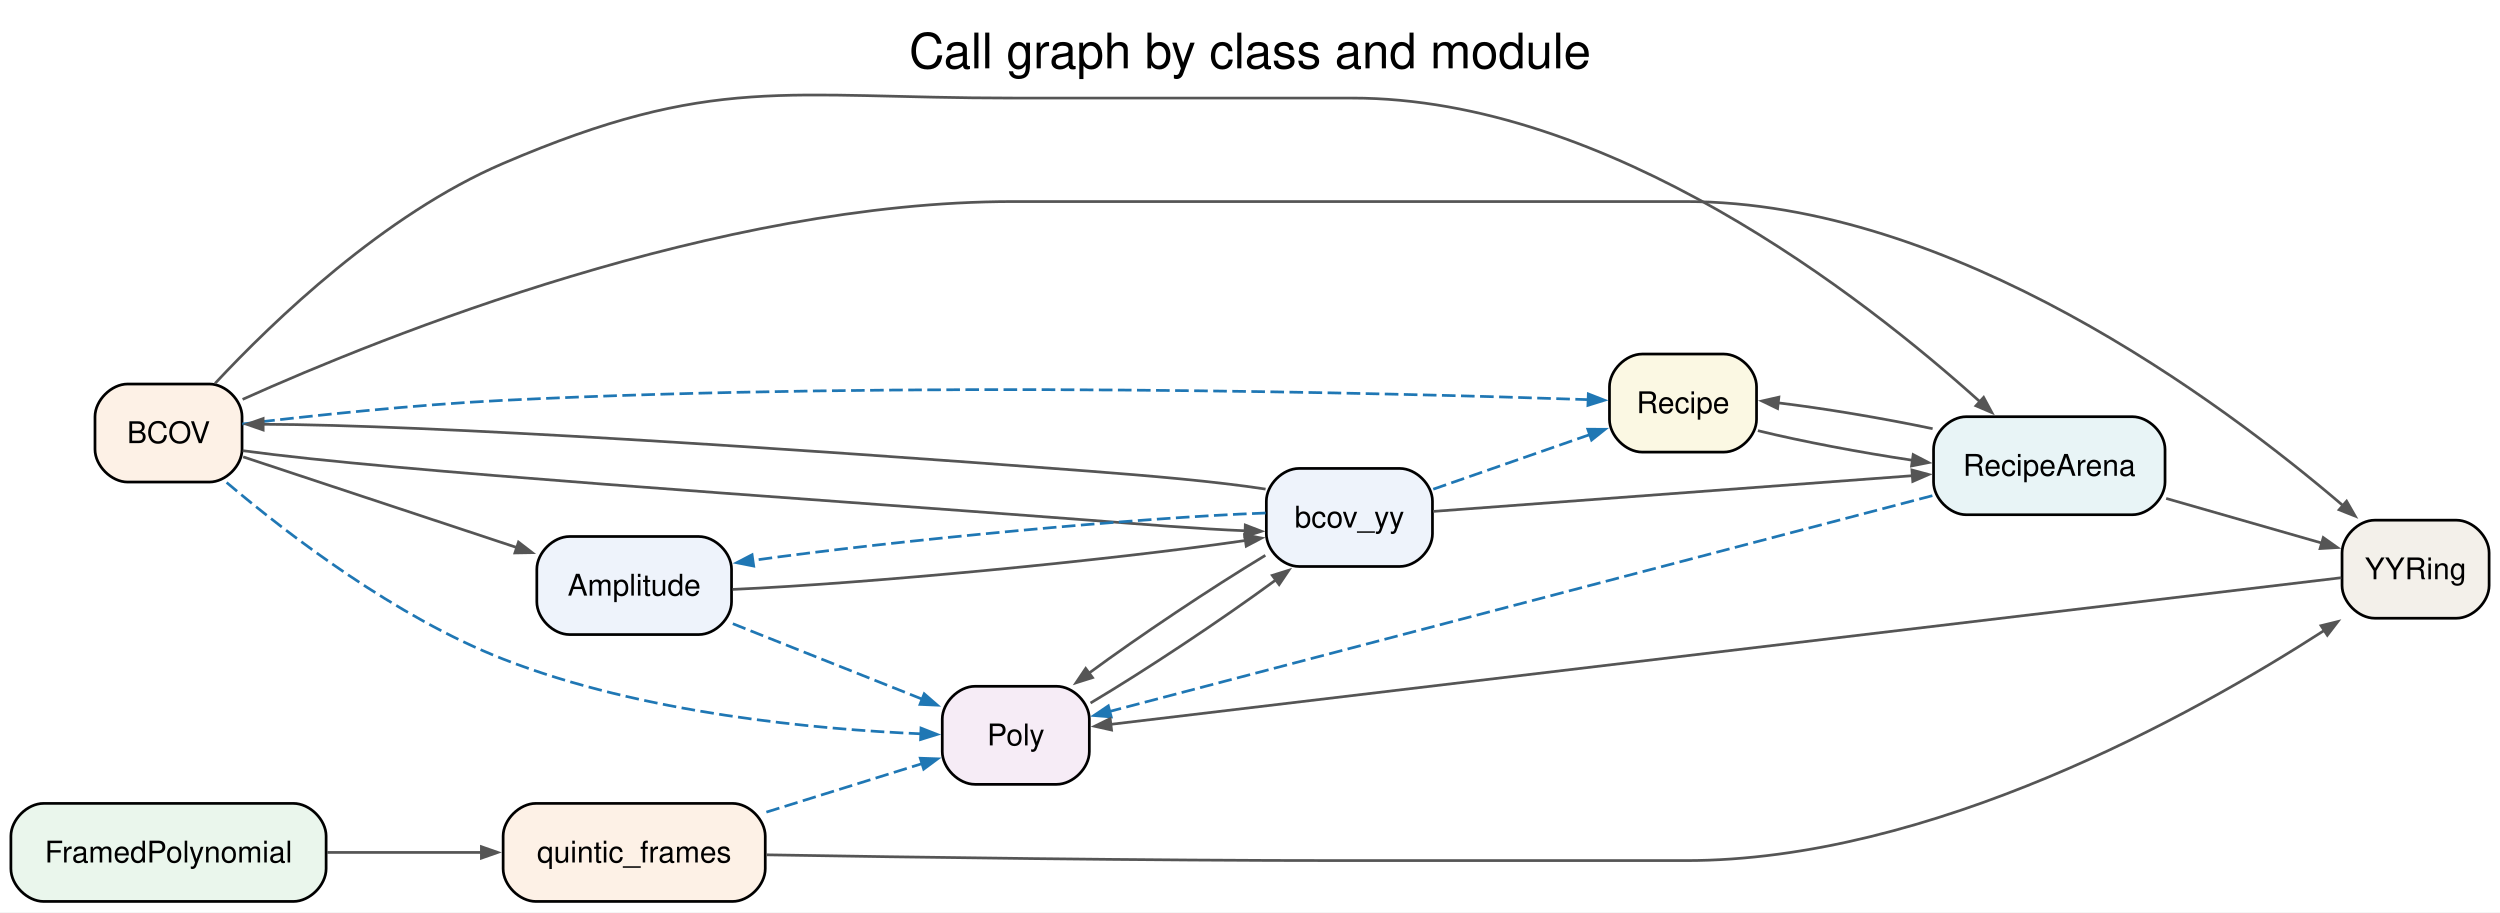
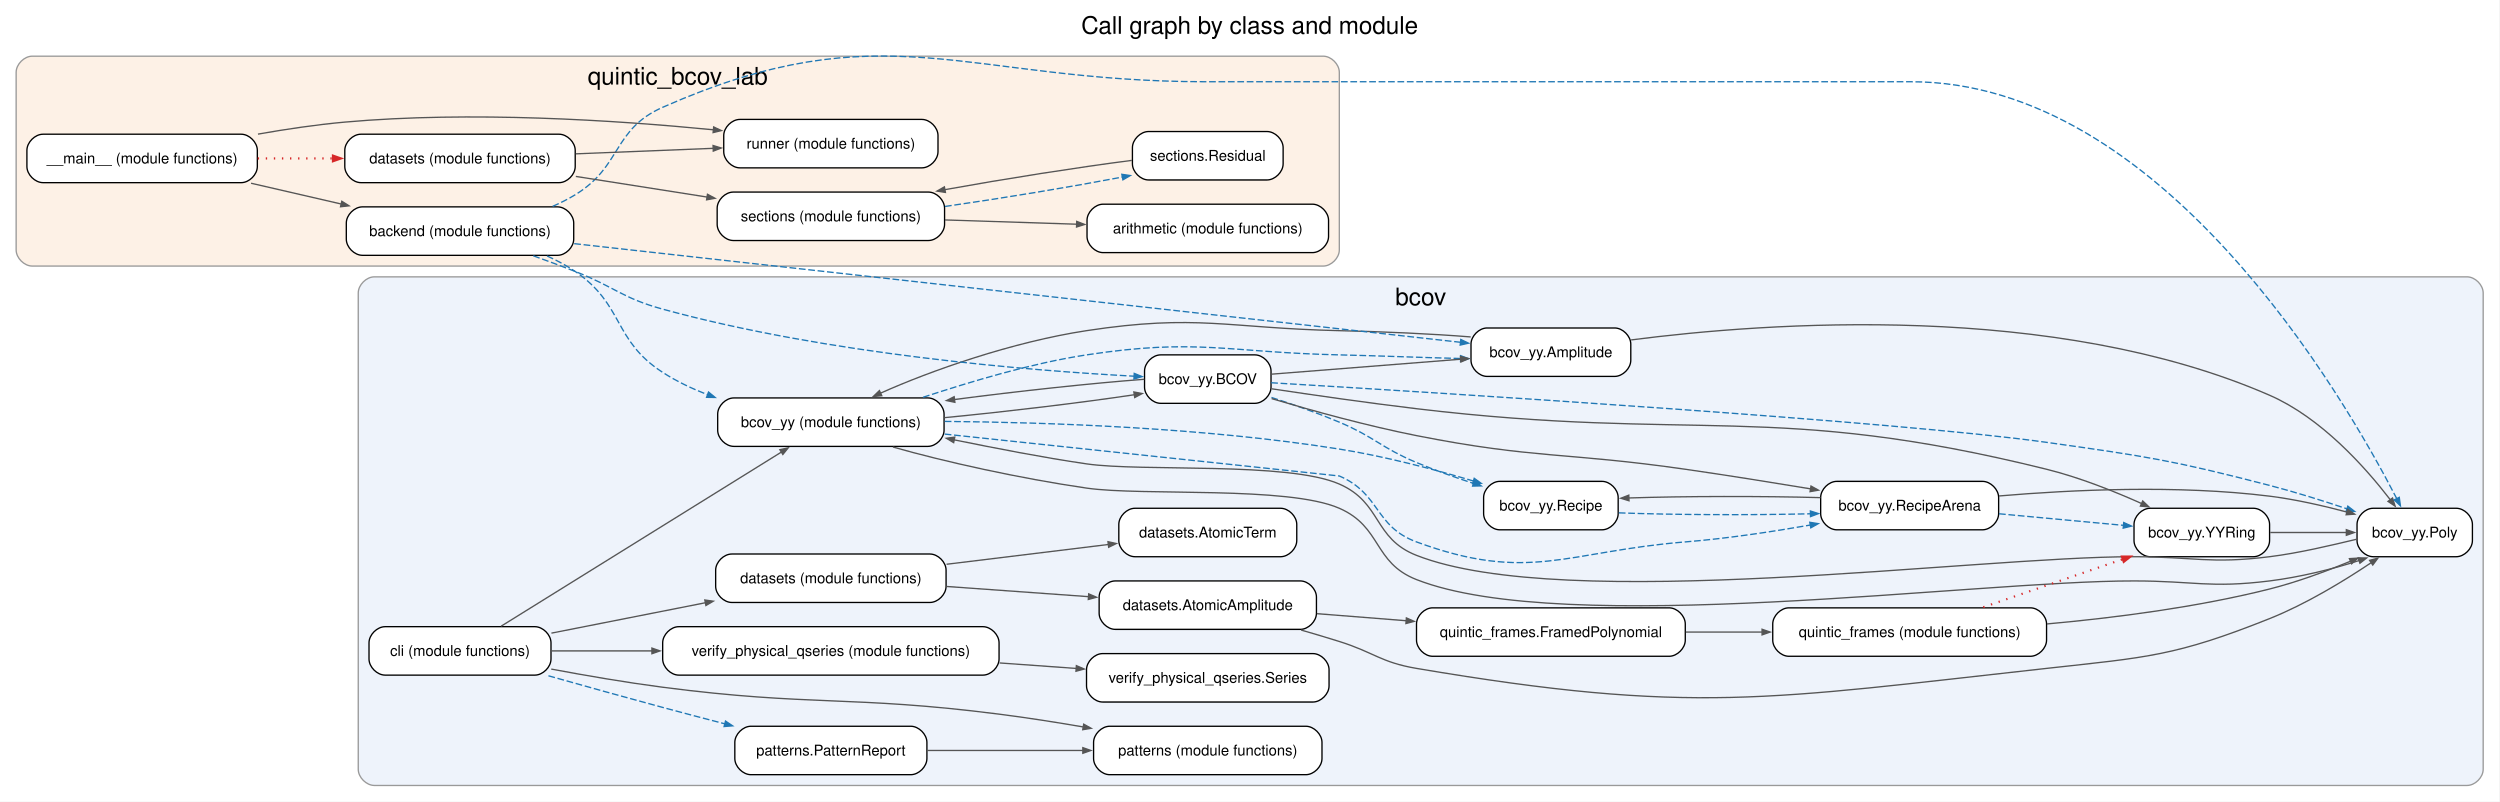
- <svg xmlns="http://www.w3.org/2000/svg" width="918pt" height="335pt" viewBox="0.00 0.00 918.00 335.00">
-   <g id="graph0" class="graph" transform="scale(1 1) rotate(0) translate(4 331.01)">
-     <polygon fill="white" stroke="none" points="-4,4 -4,-331.01 914,-331.01 914,4 -4,4" />
-     <text xml:space="preserve" text-anchor="middle" x="455" y="-305.91" font-family="Helvetica,sans-Serif" font-size="18.00">Call graph by class and module</text>
+ <svg xmlns="http://www.w3.org/2000/svg" width="1858pt" height="596pt" viewBox="0.00 0.00 1858.00 596.00">
+   <g id="graph0" class="graph" transform="scale(1 1) rotate(0) translate(4 591.75)">
+     <polygon fill="white" stroke="none" points="-4,4 -4,-591.75 1853.5,-591.75 1853.5,4 -4,4" />
+     <text xml:space="preserve" text-anchor="middle" x="924.75" y="-566.65" font-family="Helvetica,sans-Serif" font-size="18.00">Call graph by class and module</text>
+     <g id="clust1" class="cluster">
+       <path fill="#eef3fb" stroke="#999999" d="M274.25,-8C274.25,-8 1829.5,-8 1829.5,-8 1835.5,-8 1841.5,-14 1841.5,-20 1841.5,-20 1841.5,-374 1841.5,-374 1841.5,-380 1835.5,-386 1829.5,-386 1829.5,-386 274.25,-386 274.25,-386 268.25,-386 262.25,-380 262.25,-374 262.25,-374 262.25,-20 262.25,-20 262.25,-14 268.25,-8 274.25,-8" />
+       <text xml:space="preserve" text-anchor="middle" x="1051.88" y="-364.9" font-family="Helvetica,sans-Serif" font-size="18.00">bcov</text>
+     </g>
+     <g id="clust2" class="cluster">
+       <path fill="#fdf1e6" stroke="#999999" d="M20,-394C20,-394 979.38,-394 979.38,-394 985.38,-394 991.38,-400 991.38,-406 991.38,-406 991.38,-538 991.38,-538 991.38,-544 985.38,-550 979.38,-550 979.38,-550 20,-550 20,-550 14,-550 8,-544 8,-538 8,-538 8,-406 8,-406 8,-400 14,-394 20,-394" />
+       <text xml:space="preserve" text-anchor="middle" x="499.69" y="-528.9" font-family="Helvetica,sans-Serif" font-size="18.00">quintic_bcov_lab</text>
+     </g>
    <g id="node1" class="node">
-       <path fill="#eef3fb" stroke="black" d="M252.62,-134C252.62,-134 205.12,-134 205.12,-134 199.12,-134 193.12,-128 193.12,-122 193.12,-122 193.12,-110 193.12,-110 193.12,-104 199.12,-98 205.12,-98 205.12,-98 252.62,-98 252.62,-98 258.62,-98 264.62,-104 264.62,-110 264.62,-110 264.62,-122 264.62,-122 264.62,-128 258.62,-134 252.62,-134" />
-       <text xml:space="preserve" text-anchor="middle" x="228.88" y="-112.3" font-family="Helvetica,sans-Serif" font-size="11.00">Amplitude</text>
+       <path fill="#ffffff" stroke="black" d="M685.62,-296C685.62,-296 541.38,-296 541.38,-296 535.38,-296 529.38,-290 529.38,-284 529.38,-284 529.38,-272 529.38,-272 529.38,-266 535.38,-260 541.38,-260 541.38,-260 685.62,-260 685.62,-260 691.62,-260 697.62,-266 697.62,-272 697.62,-272 697.62,-284 697.62,-284 697.62,-290 691.62,-296 685.62,-296" />
+       <text xml:space="preserve" text-anchor="middle" x="613.5" y="-274.3" font-family="Helvetica,sans-Serif" font-size="11.00">bcov_yy (module functions)</text>
+     </g>
+     <g id="node2" class="node">
+       <path fill="#ffffff" stroke="black" d="M1196,-348C1196,-348 1101.25,-348 1101.25,-348 1095.25,-348 1089.25,-342 1089.25,-336 1089.25,-336 1089.25,-324 1089.25,-324 1089.25,-318 1095.25,-312 1101.25,-312 1101.25,-312 1196,-312 1196,-312 1202,-312 1208,-318 1208,-324 1208,-324 1208,-336 1208,-336 1208,-342 1202,-348 1196,-348" />
+       <text xml:space="preserve" text-anchor="middle" x="1148.62" y="-326.3" font-family="Helvetica,sans-Serif" font-size="11.00">bcov_yy.Amplitude</text>
+     </g>
+     <g id="edge1" class="edge">
+       <path fill="none" stroke="#1f77b4" stroke-dasharray="5,2" d="M682,-296.49C717.54,-308.1 762.21,-321.71 803.5,-328 886.05,-340.58 907.9,-329.87 991.38,-328 1021.03,-327.34 1053.83,-325.96 1081.69,-325.31" />
+       <polygon fill="#1f77b4" stroke="#1f77b4" points="1081.56,-327.41 1087.52,-325.18 1081.47,-323.21 1081.56,-327.41" />
+     </g>
+     <g id="node3" class="node">
+       <path fill="#ffffff" stroke="black" d="M928.62,-328C928.62,-328 858.62,-328 858.62,-328 852.62,-328 846.62,-322 846.62,-316 846.62,-316 846.62,-304 846.62,-304 846.62,-298 852.62,-292 858.62,-292 858.62,-292 928.62,-292 928.62,-292 934.62,-292 940.62,-298 940.62,-304 940.62,-304 940.62,-316 940.62,-316 940.62,-322 934.62,-328 928.62,-328" />
+       <text xml:space="preserve" text-anchor="middle" x="893.62" y="-306.3" font-family="Helvetica,sans-Serif" font-size="11.00">bcov_yy.BCOV</text>
+     </g>
+     <g id="edge2" class="edge">
+       <path fill="none" stroke="#555555" d="M697.95,-281.36C743.74,-285.75 799.16,-292.39 839.15,-298.39" />
+       <polygon fill="#555555" stroke="#555555" points="838.68,-300.45 844.93,-299.28 839.32,-296.3 838.68,-300.45" />
    </g>
    <g id="node4" class="node">
-       <path fill="#f6ecf6" stroke="black" d="M384,-79C384,-79 354,-79 354,-79 348,-79 342,-73 342,-67 342,-67 342,-55 342,-55 342,-49 348,-43 354,-43 354,-43 384,-43 384,-43 390,-43 396,-49 396,-55 396,-55 396,-67 396,-67 396,-73 390,-79 384,-79" />
-       <text xml:space="preserve" text-anchor="middle" x="369" y="-57.3" font-family="Helvetica,sans-Serif" font-size="11.00">Poly</text>
-     </g>
-     <g id="edge1" class="edge">
-       <path fill="none" stroke="#1f77b4" stroke-dasharray="5,2" d="M265.09,-101.98C286.49,-93.46 313.65,-82.64 334.69,-74.26" />
-       <polygon fill="#1f77b4" stroke="#1f77b4" points="335.37,-76.25 340.17,-72.08 333.82,-72.35 335.37,-76.25" />
+       <path fill="#ffffff" stroke="black" d="M1821.5,-214C1821.5,-214 1759.75,-214 1759.75,-214 1753.75,-214 1747.75,-208 1747.75,-202 1747.75,-202 1747.75,-190 1747.75,-190 1747.75,-184 1753.75,-178 1759.75,-178 1759.75,-178 1821.5,-178 1821.5,-178 1827.5,-178 1833.5,-184 1833.5,-190 1833.5,-190 1833.5,-202 1833.5,-202 1833.5,-208 1827.5,-214 1821.5,-214" />
+       <text xml:space="preserve" text-anchor="middle" x="1790.62" y="-192.3" font-family="Helvetica,sans-Serif" font-size="11.00">bcov_yy.Poly</text>
+     </g>
+     <g id="edge3" class="edge">
+       <path fill="none" stroke="#555555" d="M659.65,-259.52C697.76,-248.63 753.88,-236.2 803.5,-229 844.95,-222.98 953.01,-230.8 991.38,-214 1023.17,-200.08 1016.43,-173.68 1048.75,-161 1159.07,-117.73 1463.5,-160.11 1582,-160 1626.78,-159.96 1638.31,-154.47 1682.75,-160 1705.08,-162.78 1729.44,-168.7 1749.25,-175.16" />
+       <polygon fill="#555555" stroke="#555555" points="1748.55,-177.14 1754.9,-177.07 1749.89,-173.16 1748.55,-177.14" />
+     </g>
+     <g id="node5" class="node">
+       <path fill="#ffffff" stroke="black" d="M1186.62,-234C1186.62,-234 1110.62,-234 1110.62,-234 1104.62,-234 1098.62,-228 1098.62,-222 1098.62,-222 1098.62,-210 1098.62,-210 1098.62,-204 1104.62,-198 1110.62,-198 1110.62,-198 1186.62,-198 1186.62,-198 1192.62,-198 1198.62,-204 1198.62,-210 1198.62,-210 1198.62,-222 1198.62,-222 1198.62,-228 1192.62,-234 1186.62,-234" />
+       <text xml:space="preserve" text-anchor="middle" x="1148.62" y="-212.3" font-family="Helvetica,sans-Serif" font-size="11.00">bcov_yy.Recipe</text>
+     </g>
+     <g id="edge4" class="edge">
+       <path fill="none" stroke="#1f77b4" stroke-dasharray="5,2" d="M698.11,-278.56C774.83,-277.9 891.4,-273.91 991.38,-258 1025.02,-252.65 1061.85,-242.94 1091.3,-234.2" />
+       <polygon fill="#1f77b4" stroke="#1f77b4" points="1091.64,-236.29 1096.79,-232.56 1090.44,-232.27 1091.64,-236.29" />
+     </g>
+     <g id="node6" class="node">
+       <path fill="#ffffff" stroke="black" d="M1469.38,-234C1469.38,-234 1361.12,-234 1361.12,-234 1355.12,-234 1349.12,-228 1349.12,-222 1349.12,-222 1349.12,-210 1349.12,-210 1349.12,-204 1355.12,-198 1361.12,-198 1361.12,-198 1469.38,-198 1469.38,-198 1475.38,-198 1481.38,-204 1481.38,-210 1481.38,-210 1481.38,-222 1481.38,-222 1481.38,-228 1475.38,-234 1469.38,-234" />
+       <text xml:space="preserve" text-anchor="middle" x="1415.25" y="-212.3" font-family="Helvetica,sans-Serif" font-size="11.00">bcov_yy.RecipeArena</text>
+     </g>
+     <g id="edge5" class="edge">
+       <path fill="none" stroke="#1f77b4" stroke-dasharray="5,2" d="M698.08,-269.15C809.04,-257.39 991.16,-238.09 991.38,-238 1022.18,-224.75 1017.29,-200.61 1048.75,-189 1132.04,-158.27 1160.01,-181.84 1248.5,-189 1279.17,-191.48 1312.73,-196.51 1341.58,-201.56" />
+       <polygon fill="#1f77b4" stroke="#1f77b4" points="1341.04,-203.59 1347.32,-202.58 1341.78,-199.46 1341.04,-203.59" />
+     </g>
+     <g id="edge6" class="edge">
+       <path fill="none" stroke="#555555" d="M1089.03,-341.34C1059.71,-343.71 1023.68,-345.28 991.38,-346 907.9,-347.87 886.05,-358.58 803.5,-346 748.64,-337.64 687.8,-316.35 650.35,-299.52" />
+       <polygon fill="#555555" stroke="#555555" points="651.34,-297.66 645.01,-297.06 649.58,-301.48 651.34,-297.66" />
+     </g>
+     <g id="edge7" class="edge">
+       <path fill="none" stroke="#555555" d="M1208.26,-339.12C1309.77,-352.22 1522.74,-367.74 1682.75,-298 1720.9,-281.37 1753.62,-244.85 1772.47,-220.33" />
+       <polygon fill="#555555" stroke="#555555" points="1774.12,-221.64 1776.05,-215.58 1770.76,-219.11 1774.12,-221.64" />
+     </g>
+     <g id="edge8" class="edge">
+       <path fill="none" stroke="#555555" d="M846.43,-309.86C808.07,-307.01 752.35,-301 705.15,-294.8" />
+       <polygon fill="#555555" stroke="#555555" points="705.67,-292.75 699.45,-294.05 705.12,-296.92 705.67,-292.75" />
+     </g>
+     <g id="edge9" class="edge">
+       <path fill="none" stroke="#555555" d="M941.03,-313.67C980.49,-316.79 1037.61,-321.3 1081.79,-324.8" />
+       <polygon fill="#555555" stroke="#555555" points="1081.39,-326.87 1087.54,-325.25 1081.72,-322.68 1081.39,-326.87" />
+     </g>
+     <g id="edge10" class="edge">
+       <path fill="none" stroke="#1f77b4" stroke-dasharray="5,2" d="M940.74,-307.29C1065.11,-299.87 1405.54,-278.7 1517,-263 1591.29,-252.54 1610.12,-249.82 1682.75,-231 1701.77,-226.07 1722.35,-219.61 1740.33,-213.58" />
+       <polygon fill="#1f77b4" stroke="#1f77b4" points="1740.9,-215.6 1745.91,-211.69 1739.55,-211.63 1740.9,-215.6" />
+     </g>
+     <g id="edge11" class="edge">
+       <path fill="none" stroke="#1f77b4" stroke-dasharray="5,2" d="M940.96,-296.36C957.12,-291.16 975.25,-284.83 991.38,-278 1017.87,-266.78 1022.22,-259.14 1048.75,-248 1062.33,-242.3 1077.31,-236.98 1091.41,-232.38" />
+       <polygon fill="#1f77b4" stroke="#1f77b4" points="1091.74,-234.48 1096.81,-230.64 1090.45,-230.48 1091.74,-234.48" />
+     </g>
+     <g id="edge12" class="edge">
+       <path fill="none" stroke="#555555" d="M941.09,-295.49C971.47,-286.46 1012.16,-275.24 1048.75,-268 1136.52,-250.64 1159.94,-255.75 1248.5,-243 1279.09,-238.6 1312.77,-233.21 1341.74,-228.41" />
+       <polygon fill="#555555" stroke="#555555" points="1341.93,-230.51 1347.5,-227.45 1341.24,-226.36 1341.93,-230.51" />
+     </g>
+     <g id="node7" class="node">
+       <path fill="#ffffff" stroke="black" d="M1670.75,-214C1670.75,-214 1594,-214 1594,-214 1588,-214 1582,-208 1582,-202 1582,-202 1582,-190 1582,-190 1582,-184 1588,-178 1594,-178 1594,-178 1670.75,-178 1670.75,-178 1676.75,-178 1682.75,-184 1682.75,-190 1682.75,-190 1682.75,-202 1682.75,-202 1682.75,-208 1676.75,-214 1670.75,-214" />
+       <text xml:space="preserve" text-anchor="middle" x="1632.38" y="-192.3" font-family="Helvetica,sans-Serif" font-size="11.00">bcov_yy.YYRing</text>
+     </g>
+     <g id="edge13" class="edge">
+       <path fill="none" stroke="#555555" d="M941.09,-302.8C971.64,-298.21 1012.52,-292.32 1048.75,-288 1256.35,-263.22 1314.06,-293.28 1517,-243 1541.16,-237.01 1566.9,-226.81 1587.83,-217.43" />
+       <polygon fill="#555555" stroke="#555555" points="1588.48,-219.45 1593.07,-215.05 1586.74,-215.62 1588.48,-219.45" />
+     </g>
+     <g id="edge14" class="edge">
+       <path fill="none" stroke="#555555" d="M1747.44,-190.98C1727.96,-186.34 1704.4,-180.69 1682.75,-178 1638.31,-172.47 1626.78,-177.96 1582,-178 1463.5,-178.11 1159.07,-135.73 1048.75,-179 1016.43,-191.68 1023.17,-218.08 991.38,-232 953.01,-248.8 844.95,-240.98 803.5,-247 771.1,-251.7 735.93,-258.63 704.81,-264.91" />
+       <polygon fill="#555555" stroke="#555555" points="704.77,-262.78 699.3,-266.03 705.6,-266.9 704.77,-262.78" />
+     </g>
+     <g id="edge15" class="edge">
+       <path fill="none" stroke="#1f77b4" stroke-dasharray="5,2" d="M1199.09,-210.6C1239.19,-209.08 1296.28,-208.84 1341.58,-209.9" />
+       <polygon fill="#1f77b4" stroke="#1f77b4" points="1341.47,-212 1347.52,-210.05 1341.57,-207.8 1341.47,-212" />
+     </g>
+     <g id="edge16" class="edge">
+       <path fill="none" stroke="#555555" d="M1481.68,-223.15C1535.79,-227.77 1614.54,-231.48 1682.75,-223 1701.86,-220.62 1722.47,-215.94 1740.43,-211.14" />
+       <polygon fill="#555555" stroke="#555555" points="1740.75,-213.23 1745.98,-209.62 1739.64,-209.18 1740.75,-213.23" />
+     </g>
+     <g id="edge17" class="edge">
+       <path fill="none" stroke="#555555" d="M1349.03,-221.91C1305.32,-223.11 1248.32,-223.02 1206.46,-221.66" />
+       <polygon fill="#555555" stroke="#555555" points="1206.67,-219.57 1200.6,-221.45 1206.52,-223.76 1206.67,-219.57" />
+     </g>
+     <g id="edge18" class="edge">
+       <path fill="none" stroke="#1f77b4" stroke-dasharray="5,2" d="M1481.67,-209.92C1511.17,-207.17 1545.7,-203.96 1574.16,-201.32" />
+       <polygon fill="#1f77b4" stroke="#1f77b4" points="1574.35,-203.41 1580.13,-200.76 1573.96,-199.23 1574.35,-203.41" />
+     </g>
+     <g id="edge19" class="edge">
+       <path fill="none" stroke="#555555" d="M1683.24,-196C1701.46,-196 1722.04,-196 1740.21,-196" />
+       <polygon fill="#555555" stroke="#555555" points="1739.8,-198.1 1745.8,-196 1739.8,-193.9 1739.8,-198.1" />
    </g>
    <g id="node8" class="node">
-       <path fill="#eef3fb" stroke="black" d="M510,-159C510,-159 473,-159 473,-159 467,-159 461,-153 461,-147 461,-147 461,-135 461,-135 461,-129 467,-123 473,-123 473,-123 510,-123 510,-123 516,-123 522,-129 522,-135 522,-135 522,-147 522,-147 522,-153 516,-159 510,-159" />
-       <text xml:space="preserve" text-anchor="middle" x="491.5" y="-137.3" font-family="Helvetica,sans-Serif" font-size="11.00">bcov_yy</text>
-     </g>
-     <g id="edge2" class="edge">
-       <path fill="none" stroke="#555555" d="M265.02,-114.58C314.19,-116.72 403.09,-125.21 453.32,-132.54" />
-       <polygon fill="#555555" stroke="#555555" points="453,-134.62 459.24,-133.43 453.62,-130.46 453,-134.62" />
-     </g>
-     <g id="node2" class="node">
-       <path fill="#fdf1e6" stroke="black" d="M72.88,-190C72.88,-190 42.88,-190 42.88,-190 36.88,-190 30.88,-184 30.88,-178 30.88,-178 30.88,-166 30.88,-166 30.88,-160 36.88,-154 42.88,-154 42.88,-154 72.88,-154 72.88,-154 78.88,-154 84.88,-160 84.88,-166 84.88,-166 84.88,-178 84.88,-178 84.88,-184 78.88,-190 72.88,-190" />
-       <text xml:space="preserve" text-anchor="middle" x="57.88" y="-168.3" font-family="Helvetica,sans-Serif" font-size="11.00">BCOV</text>
-     </g>
-     <g id="edge3" class="edge">
-       <path fill="none" stroke="#555555" d="M85.28,-163.25C112.21,-154.33 154.39,-140.35 185.9,-129.91" />
-       <polygon fill="#555555" stroke="#555555" points="186.39,-131.96 191.42,-128.08 185.07,-127.97 186.39,-131.96" />
-     </g>
-     <g id="edge4" class="edge">
-       <path fill="none" stroke="#1f77b4" stroke-dasharray="5,2" d="M79.22,-153.83C102.16,-134.43 141.42,-104.4 180.75,-89 231.83,-69 295.88,-63.18 334.29,-61.55" />
-       <polygon fill="#1f77b4" stroke="#1f77b4" points="334.19,-63.65 340.1,-61.33 334.03,-59.46 334.19,-63.65" />
-     </g>
-     <g id="node5" class="node">
-       <path fill="#fbf8e3" stroke="black" d="M629,-201C629,-201 599,-201 599,-201 593,-201 587,-195 587,-189 587,-189 587,-177 587,-177 587,-171 593,-165 599,-165 599,-165 629,-165 629,-165 635,-165 641,-171 641,-177 641,-177 641,-189 641,-189 641,-195 635,-201 629,-201" />
-       <text xml:space="preserve" text-anchor="middle" x="614" y="-179.3" font-family="Helvetica,sans-Serif" font-size="11.00">Recipe</text>
-     </g>
-     <g id="edge5" class="edge">
-       <path fill="none" stroke="#1f77b4" stroke-dasharray="5,2" d="M84.97,-175.32C109.61,-178.27 147.62,-182.37 180.75,-184 329.3,-191.3 506.92,-186.7 579.56,-184.25" />
-       <polygon fill="#1f77b4" stroke="#1f77b4" points="579.23,-186.36 585.15,-184.05 579.08,-182.16 579.23,-186.36" />
-     </g>
-     <g id="node6" class="node">
-       <path fill="#e8f4f6" stroke="black" d="M779,-178C779,-178 718,-178 718,-178 712,-178 706,-172 706,-166 706,-166 706,-154 706,-154 706,-148 712,-142 718,-142 718,-142 779,-142 779,-142 785,-142 791,-148 791,-154 791,-154 791,-166 791,-166 791,-172 785,-178 779,-178" />
-       <text xml:space="preserve" text-anchor="middle" x="748.5" y="-156.3" font-family="Helvetica,sans-Serif" font-size="11.00">RecipeArena</text>
-     </g>
-     <g id="edge6" class="edge">
-       <path fill="none" stroke="#555555" d="M74.96,-190.21C96.52,-213.3 137.15,-252.32 180.75,-271 257.87,-304.05 284.1,-295 368,-295 368,-295 368,-295 492.5,-295 586.7,-295 680.11,-222.15 723.05,-183.48" />
-       <polygon fill="#555555" stroke="#555555" points="724.39,-185.1 727.41,-179.51 721.56,-182 724.39,-185.1" />
-     </g>
-     <g id="node7" class="node">
-       <path fill="#f3f0ea" stroke="black" d="M898,-140C898,-140 868,-140 868,-140 862,-140 856,-134 856,-128 856,-128 856,-116 856,-116 856,-110 862,-104 868,-104 868,-104 898,-104 898,-104 904,-104 910,-110 910,-116 910,-116 910,-128 910,-128 910,-134 904,-140 898,-140" />
-       <text xml:space="preserve" text-anchor="middle" x="883" y="-118.3" font-family="Helvetica,sans-Serif" font-size="11.00">YYRing</text>
-     </g>
-     <g id="edge7" class="edge">
-       <path fill="none" stroke="#555555" d="M85.08,-184.36C137.55,-207.93 259.74,-257 368,-257 368,-257 368,-257 615,-257 712.88,-257 811.33,-183.85 856.48,-145.24" />
-       <polygon fill="#555555" stroke="#555555" points="857.67,-146.99 860.83,-141.48 854.92,-143.82 857.67,-146.99" />
-     </g>
-     <g id="edge8" class="edge">
-       <path fill="none" stroke="#555555" d="M85.11,-165.52C141.85,-157.77 280.18,-148.85 396,-140 414.96,-138.55 436.05,-136.78 453.49,-136.1" />
-       <polygon fill="#555555" stroke="#555555" points="453.27,-138.21 459.2,-135.93 453.14,-134.01 453.27,-138.21" />
-     </g>
-     <g id="node3" class="node">
-       <path fill="#eaf6ec" stroke="black" d="M103.75,-36C103.75,-36 12,-36 12,-36 6,-36 0,-30 0,-24 0,-24 0,-12 0,-12 0,-6 6,0 12,0 12,0 103.75,0 103.75,0 109.75,0 115.75,-6 115.75,-12 115.75,-12 115.75,-24 115.75,-24 115.75,-30 109.75,-36 103.75,-36" />
-       <text xml:space="preserve" text-anchor="middle" x="57.88" y="-14.3" font-family="Helvetica,sans-Serif" font-size="11.00">FramedPolynomial</text>
+       <path fill="#ffffff" stroke="black" d="M393.5,-126C393.5,-126 282.25,-126 282.25,-126 276.25,-126 270.25,-120 270.25,-114 270.25,-114 270.25,-102 270.25,-102 270.25,-96 276.25,-90 282.25,-90 282.25,-90 393.5,-90 393.5,-90 399.5,-90 405.5,-96 405.5,-102 405.5,-102 405.5,-114 405.5,-114 405.5,-120 399.5,-126 393.5,-126" />
+       <text xml:space="preserve" text-anchor="middle" x="337.88" y="-104.3" font-family="Helvetica,sans-Serif" font-size="11.00">cli (module functions)</text>
+     </g>
+     <g id="edge20" class="edge">
+       <path fill="none" stroke="#555555" d="M368.42,-126.35C419.11,-157.85 522.47,-222.07 577,-255.94" />
+       <polygon fill="#555555" stroke="#555555" points="575.59,-257.54 581.8,-258.92 577.81,-253.97 575.59,-257.54" />
    </g>
    <g id="node9" class="node">
-       <path fill="#fdf1e6" stroke="black" d="M265,-36C265,-36 192.75,-36 192.75,-36 186.75,-36 180.75,-30 180.75,-24 180.75,-24 180.75,-12 180.75,-12 180.75,-6 186.75,0 192.75,0 192.75,0 265,0 265,0 271,0 277,-6 277,-12 277,-12 277,-24 277,-24 277,-30 271,-36 265,-36" />
-       <text xml:space="preserve" text-anchor="middle" x="228.88" y="-14.3" font-family="Helvetica,sans-Serif" font-size="11.00">quintic_frames</text>
-     </g>
-     <g id="edge9" class="edge">
-       <path fill="none" stroke="#555555" d="M116.09,-18C134.52,-18 154.89,-18 173.13,-18" />
-       <polygon fill="#555555" stroke="#555555" points="172.77,-20.1 178.77,-18 172.77,-15.9 172.77,-20.1" />
-     </g>
-     <g id="edge10" class="edge">
-       <path fill="none" stroke="#555555" d="M396.44,-72.86C416.66,-84.87 444.39,-103.28 464.49,-118.07" />
-       <polygon fill="#555555" stroke="#555555" points="463.19,-119.72 469.26,-121.62 465.7,-116.35 463.19,-119.72" />
-     </g>
-     <g id="edge11" class="edge">
-       <path fill="none" stroke="#555555" d="M641.49,-172.87C657.77,-168.9 679.12,-164.85 698.39,-161.98" />
-       <polygon fill="#555555" stroke="#555555" points="698.52,-164.08 704.16,-161.15 697.93,-159.92 698.52,-164.08" />
-     </g>
-     <g id="edge12" class="edge">
-       <path fill="none" stroke="#1f77b4" stroke-dasharray="5,2" d="M705.57,-149C629.98,-129.18 472.3,-87.83 403.41,-69.76" />
-       <polygon fill="#1f77b4" stroke="#1f77b4" points="404.05,-67.76 397.71,-68.27 402.98,-71.82 404.05,-67.76" />
-     </g>
-     <g id="edge13" class="edge">
-       <path fill="none" stroke="#555555" d="M705.66,-173.59C687.28,-177.45 665.99,-181.02 648.66,-183.12" />
-       <polygon fill="#555555" stroke="#555555" points="648.73,-181 643,-183.76 649.2,-185.17 648.73,-181" />
-     </g>
-     <g id="edge14" class="edge">
-       <path fill="none" stroke="#555555" d="M791.42,-147.98C809.87,-142.69 831.23,-136.56 848.58,-131.59" />
-       <polygon fill="#555555" stroke="#555555" points="849.1,-133.62 854.29,-129.95 847.94,-129.58 849.1,-133.62" />
-     </g>
-     <g id="edge15" class="edge">
-       <path fill="none" stroke="#555555" d="M855.71,-118.87C770.11,-108.67 499.4,-76.42 403.82,-65.03" />
-       <polygon fill="#555555" stroke="#555555" points="404.16,-62.95 397.95,-64.33 403.66,-67.13 404.16,-62.95" />
-     </g>
-     <g id="edge16" class="edge">
-       <path fill="none" stroke="#1f77b4" stroke-dasharray="5,2" d="M460.74,-142.63C414.49,-140.98 325.21,-132.63 272.25,-125.2" />
-       <polygon fill="#1f77b4" stroke="#1f77b4" points="272.76,-123.15 266.52,-124.38 272.16,-127.31 272.76,-123.15" />
-     </g>
-     <g id="edge17" class="edge">
-       <path fill="none" stroke="#555555" d="M460.72,-151.41C442.12,-154.27 417.67,-156.34 396,-158 284.93,-166.49 153.16,-175.04 92.5,-175.22" />
-       <polygon fill="#555555" stroke="#555555" points="92.63,-173.12 86.63,-175.2 92.62,-177.32 92.63,-173.12" />
-     </g>
-     <g id="edge18" class="edge">
-       <path fill="none" stroke="#555555" d="M460.64,-127.09C440.64,-115.01 414.6,-97.63 395.57,-83.61" />
-       <polygon fill="#555555" stroke="#555555" points="397.17,-82.19 391.11,-80.28 394.66,-85.56 397.17,-82.19" />
-     </g>
-     <g id="edge19" class="edge">
-       <path fill="none" stroke="#1f77b4" stroke-dasharray="5,2" d="M522.29,-151.38C539.76,-157.47 561.87,-165.18 579.89,-171.46" />
-       <polygon fill="#1f77b4" stroke="#1f77b4" points="579.04,-173.39 585.4,-173.38 580.43,-169.42 579.04,-173.39" />
-     </g>
-     <g id="edge20" class="edge">
-       <path fill="none" stroke="#555555" d="M522.25,-143.22C565.45,-146.44 646.07,-152.44 698.23,-156.33" />
-       <polygon fill="#555555" stroke="#555555" points="698.06,-158.42 704.2,-156.77 698.37,-154.23 698.06,-158.42" />
+       <path fill="#ffffff" stroke="black" d="M687.12,-180C687.12,-180 539.88,-180 539.88,-180 533.88,-180 527.88,-174 527.88,-168 527.88,-168 527.88,-156 527.88,-156 527.88,-150 533.88,-144 539.88,-144 539.88,-144 687.12,-144 687.12,-144 693.12,-144 699.12,-150 699.12,-156 699.12,-156 699.12,-168 699.12,-168 699.12,-174 693.12,-180 687.12,-180" />
+       <text xml:space="preserve" text-anchor="middle" x="613.5" y="-158.3" font-family="Helvetica,sans-Serif" font-size="11.00">datasets (module functions)</text>
    </g>
    <g id="edge21" class="edge">
-       <path fill="none" stroke="#1f77b4" stroke-dasharray="5,2" d="M277.41,-32.8C296.26,-38.67 317.48,-45.27 334.64,-50.62" />
-       <polygon fill="#1f77b4" stroke="#1f77b4" points="333.93,-52.59 340.29,-52.37 335.18,-48.58 333.93,-52.59" />
+       <path fill="none" stroke="#555555" d="M405.81,-121.21C440.37,-128.03 483.05,-136.45 520.64,-143.87" />
+       <polygon fill="#555555" stroke="#555555" points="519.82,-145.85 526.11,-144.95 520.63,-141.73 519.82,-145.85" />
+     </g>
+     <g id="node12" class="node">
+       <path fill="#ffffff" stroke="black" d="M966.5,-52C966.5,-52 820.75,-52 820.75,-52 814.75,-52 808.75,-46 808.75,-40 808.75,-40 808.75,-28 808.75,-28 808.75,-22 814.75,-16 820.75,-16 820.75,-16 966.5,-16 966.5,-16 972.5,-16 978.5,-22 978.5,-28 978.5,-28 978.5,-40 978.5,-40 978.5,-46 972.5,-52 966.5,-52" />
+       <text xml:space="preserve" text-anchor="middle" x="893.62" y="-30.3" font-family="Helvetica,sans-Serif" font-size="11.00">patterns (module functions)</text>
    </g>
    <g id="edge22" class="edge">
-       <path fill="none" stroke="#555555" d="M277.43,-17.12C329.68,-16.24 416.06,-15 490.5,-15 490.5,-15 490.5,-15 615,-15 705.09,-15 800.8,-68.13 849.47,-99.52" />
-       <polygon fill="#555555" stroke="#555555" points="848.29,-101.26 854.47,-102.78 850.59,-97.74 848.29,-101.26" />
+       <path fill="none" stroke="#555555" d="M405.69,-94.49C431.48,-89.66 461.28,-84.54 488.5,-81 599.04,-66.64 627.93,-75.08 738.5,-61 758.87,-58.41 780.65,-54.99 801.22,-51.46" />
+       <polygon fill="#555555" stroke="#555555" points="801.4,-53.56 806.96,-50.47 800.69,-49.43 801.4,-53.56" />
+     </g>
+     <g id="node13" class="node">
+       <path fill="#ffffff" stroke="black" d="M672.88,-52C672.88,-52 554.12,-52 554.12,-52 548.12,-52 542.12,-46 542.12,-40 542.12,-40 542.12,-28 542.12,-28 542.12,-22 548.12,-16 554.12,-16 554.12,-16 672.88,-16 672.88,-16 678.88,-16 684.88,-22 684.88,-28 684.88,-28 684.88,-40 684.88,-40 684.88,-46 678.88,-52 672.88,-52" />
+       <text xml:space="preserve" text-anchor="middle" x="613.5" y="-30.3" font-family="Helvetica,sans-Serif" font-size="11.00">patterns.PatternReport</text>
+     </g>
+     <g id="edge23" class="edge">
+       <path fill="none" stroke="#1f77b4" stroke-dasharray="5,2" d="M403.6,-89.51C429.91,-82.08 460.62,-73.51 488.5,-66 503.49,-61.96 519.52,-57.75 534.92,-53.75" />
+       <polygon fill="#1f77b4" stroke="#1f77b4" points="535.19,-55.85 540.47,-52.31 534.14,-51.79 535.19,-55.85" />
+     </g>
+     <g id="node16" class="node">
+       <path fill="#ffffff" stroke="black" d="M726.5,-126C726.5,-126 500.5,-126 500.5,-126 494.5,-126 488.5,-120 488.5,-114 488.5,-114 488.5,-102 488.5,-102 488.5,-96 494.5,-90 500.5,-90 500.5,-90 726.5,-90 726.5,-90 732.5,-90 738.5,-96 738.5,-102 738.5,-102 738.5,-114 738.5,-114 738.5,-120 732.5,-126 726.5,-126" />
+       <text xml:space="preserve" text-anchor="middle" x="613.5" y="-104.3" font-family="Helvetica,sans-Serif" font-size="11.00">verify_physical_qseries (module functions)</text>
+     </g>
+     <g id="edge24" class="edge">
+       <path fill="none" stroke="#555555" d="M405.81,-108C428.52,-108 454.73,-108 480.7,-108" />
+       <polygon fill="#555555" stroke="#555555" points="480.51,-110.1 486.51,-108 480.51,-105.9 480.51,-110.1" />
+     </g>
+     <g id="node10" class="node">
+       <path fill="#ffffff" stroke="black" d="M962.38,-160C962.38,-160 824.88,-160 824.88,-160 818.88,-160 812.88,-154 812.88,-148 812.88,-148 812.88,-136 812.88,-136 812.88,-130 818.88,-124 824.88,-124 824.88,-124 962.38,-124 962.38,-124 968.38,-124 974.38,-130 974.38,-136 974.38,-136 974.38,-148 974.38,-148 974.38,-154 968.38,-160 962.38,-160" />
+       <text xml:space="preserve" text-anchor="middle" x="893.62" y="-138.3" font-family="Helvetica,sans-Serif" font-size="11.00">datasets.AtomicAmplitude</text>
+     </g>
+     <g id="edge25" class="edge">
+       <path fill="none" stroke="#555555" d="M699.46,-155.89C733.01,-153.48 771.55,-150.71 805.33,-148.28" />
+       <polygon fill="#555555" stroke="#555555" points="805.12,-150.4 810.96,-147.87 804.82,-146.21 805.12,-150.4" />
+     </g>
+     <g id="node11" class="node">
+       <path fill="#ffffff" stroke="black" d="M947.75,-214C947.75,-214 839.5,-214 839.5,-214 833.5,-214 827.5,-208 827.5,-202 827.5,-202 827.5,-190 827.5,-190 827.5,-184 833.5,-178 839.5,-178 839.5,-178 947.75,-178 947.75,-178 953.75,-178 959.75,-184 959.75,-190 959.75,-190 959.75,-202 959.75,-202 959.75,-208 953.75,-214 947.75,-214" />
+       <text xml:space="preserve" text-anchor="middle" x="893.62" y="-192.3" font-family="Helvetica,sans-Serif" font-size="11.00">datasets.AtomicTerm</text>
+     </g>
+     <g id="edge26" class="edge">
+       <path fill="none" stroke="#555555" d="M699.46,-172.39C737.95,-177.09 782.99,-182.6 819.89,-187.11" />
+       <polygon fill="#555555" stroke="#555555" points="819.45,-189.17 825.66,-187.81 819.96,-185 819.45,-189.17" />
+     </g>
+     <g id="edge27" class="edge">
+       <path fill="none" stroke="#555555" d="M962.97,-123.51C972.54,-120.75 982.22,-117.87 991.38,-115 1017.14,-106.92 1022.12,-99.51 1048.75,-95 1253.94,-60.26 1310.14,-72.19 1517,-95 1592.03,-103.27 1612.64,-104.03 1682.75,-132 1709.69,-142.75 1737.74,-159.8 1758.34,-173.6" />
+       <polygon fill="#555555" stroke="#555555" points="1757.09,-175.29 1763.23,-176.92 1759.44,-171.82 1757.09,-175.29" />
+     </g>
+     <g id="node15" class="node">
+       <path fill="#ffffff" stroke="black" d="M1236.5,-140C1236.5,-140 1060.75,-140 1060.75,-140 1054.75,-140 1048.75,-134 1048.75,-128 1048.75,-128 1048.75,-116 1048.75,-116 1048.75,-110 1054.75,-104 1060.75,-104 1060.75,-104 1236.5,-104 1236.5,-104 1242.5,-104 1248.5,-110 1248.5,-116 1248.5,-116 1248.5,-128 1248.5,-128 1248.5,-134 1242.5,-140 1236.5,-140" />
+       <text xml:space="preserve" text-anchor="middle" x="1148.62" y="-118.3" font-family="Helvetica,sans-Serif" font-size="11.00">quintic_frames.FramedPolynomial</text>
+     </g>
+     <g id="edge28" class="edge">
+       <path fill="none" stroke="#555555" d="M974.68,-135.67C995.84,-134 1019.01,-132.17 1041.33,-130.4" />
+       <polygon fill="#555555" stroke="#555555" points="1041.22,-132.52 1047.03,-129.95 1040.88,-128.33 1041.22,-132.52" />
+     </g>
+     <g id="edge29" class="edge">
+       <path fill="none" stroke="#555555" d="M685.04,-34C720.2,-34 763.14,-34 800.82,-34" />
+       <polygon fill="#555555" stroke="#555555" points="800.77,-36.1 806.77,-34 800.77,-31.9 800.77,-36.1" />
+     </g>
+     <g id="node14" class="node">
+       <path fill="#ffffff" stroke="black" d="M1505,-140C1505,-140 1325.5,-140 1325.5,-140 1319.5,-140 1313.5,-134 1313.5,-128 1313.5,-128 1313.5,-116 1313.5,-116 1313.5,-110 1319.5,-104 1325.5,-104 1325.5,-104 1505,-104 1505,-104 1511,-104 1517,-110 1517,-116 1517,-116 1517,-128 1517,-128 1517,-134 1511,-140 1505,-140" />
+       <text xml:space="preserve" text-anchor="middle" x="1415.25" y="-118.3" font-family="Helvetica,sans-Serif" font-size="11.00">quintic_frames (module functions)</text>
+     </g>
+     <g id="edge30" class="edge">
+       <path fill="none" stroke="#555555" d="M1517.33,-128.04C1567.61,-132.58 1628.98,-140.44 1682.75,-154 1703.07,-159.12 1724.71,-167.12 1743.17,-174.76" />
+       <polygon fill="#555555" stroke="#555555" points="1742.08,-176.58 1748.43,-176.97 1743.71,-172.71 1742.08,-176.58" />
+     </g>
+     <g id="edge31" class="edge">
+       <path fill="none" stroke="#d62728" stroke-width="1.6" stroke-dasharray="1,5" d="M1469.98,-140.48C1501.66,-151.38 1541.74,-165.17 1574.04,-176.28" />
+       <polygon fill="#d62728" stroke="#d62728" stroke-width="1.6" points="1573,-178.14 1579.35,-178.11 1574.36,-174.17 1573,-178.14" />
+     </g>
+     <g id="edge32" class="edge">
+       <path fill="none" stroke="#555555" d="M1248.91,-122C1267.43,-122 1286.86,-122 1305.64,-122" />
+       <polygon fill="#555555" stroke="#555555" points="1305.57,-124.1 1311.57,-122 1305.57,-119.9 1305.57,-124.1" />
+     </g>
+     <g id="node17" class="node">
+       <path fill="#ffffff" stroke="black" d="M971.75,-106C971.75,-106 815.5,-106 815.5,-106 809.5,-106 803.5,-100 803.5,-94 803.5,-94 803.5,-82 803.5,-82 803.5,-76 809.5,-70 815.5,-70 815.5,-70 971.75,-70 971.75,-70 977.75,-70 983.75,-76 983.75,-82 983.75,-82 983.75,-94 983.75,-94 983.75,-100 977.75,-106 971.75,-106" />
+       <text xml:space="preserve" text-anchor="middle" x="893.62" y="-84.3" font-family="Helvetica,sans-Serif" font-size="11.00">verify_physical_qseries.Series</text>
+     </g>
+     <g id="edge33" class="edge">
+       <path fill="none" stroke="#555555" d="M738.92,-99.05C758.07,-97.68 777.6,-96.27 796.03,-94.95" />
+       <polygon fill="#555555" stroke="#555555" points="795.96,-97.06 801.79,-94.53 795.66,-92.87 795.96,-97.06" />
+     </g>
+     <g id="node18" class="node">
+       <path fill="#ffffff" stroke="black" d="M175.25,-492C175.25,-492 28,-492 28,-492 22,-492 16,-486 16,-480 16,-480 16,-468 16,-468 16,-462 22,-456 28,-456 28,-456 175.25,-456 175.25,-456 181.25,-456 187.25,-462 187.25,-468 187.25,-468 187.25,-480 187.25,-480 187.25,-486 181.25,-492 175.25,-492" />
+       <text xml:space="preserve" text-anchor="middle" x="101.62" y="-470.3" font-family="Helvetica,sans-Serif" font-size="11.00">__main__ (module functions)</text>
+     </g>
+     <g id="node20" class="node">
+       <path fill="#ffffff" stroke="black" d="M410.38,-438C410.38,-438 265.38,-438 265.38,-438 259.38,-438 253.38,-432 253.38,-426 253.38,-426 253.38,-414 253.38,-414 253.38,-408 259.38,-402 265.38,-402 265.38,-402 410.38,-402 410.38,-402 416.38,-402 422.38,-408 422.38,-414 422.38,-414 422.38,-426 422.38,-426 422.38,-432 416.38,-438 410.38,-438" />
+       <text xml:space="preserve" text-anchor="middle" x="337.88" y="-416.3" font-family="Helvetica,sans-Serif" font-size="11.00">backend (module functions)</text>
+     </g>
+     <g id="edge34" class="edge">
+       <path fill="none" stroke="#555555" d="M182.59,-455.57C204.23,-450.58 227.77,-445.15 249.79,-440.08" />
+       <polygon fill="#555555" stroke="#555555" points="250.03,-442.18 255.4,-438.78 249.08,-438.08 250.03,-442.18" />
+     </g>
+     <g id="node21" class="node">
+       <path fill="#ffffff" stroke="black" d="M411.5,-492C411.5,-492 264.25,-492 264.25,-492 258.25,-492 252.25,-486 252.25,-480 252.25,-480 252.25,-468 252.25,-468 252.25,-462 258.25,-456 264.25,-456 264.25,-456 411.5,-456 411.5,-456 417.5,-456 423.5,-462 423.5,-468 423.5,-468 423.5,-480 423.5,-480 423.5,-486 417.5,-492 411.5,-492" />
+       <text xml:space="preserve" text-anchor="middle" x="337.88" y="-470.3" font-family="Helvetica,sans-Serif" font-size="11.00">datasets (module functions)</text>
+     </g>
+     <g id="edge35" class="edge">
+       <path fill="none" stroke="#d62728" stroke-width="1.6" stroke-dasharray="1,5" d="M187.53,-474C205.69,-474 224.98,-474 243.45,-474" />
+       <polygon fill="#d62728" stroke="#d62728" stroke-width="1.6" points="243.45,-476.1 249.45,-474 243.45,-471.9 243.45,-476.1" />
+     </g>
+     <g id="node22" class="node">
+       <path fill="#ffffff" stroke="black" d="M681.12,-503C681.12,-503 545.88,-503 545.88,-503 539.88,-503 533.88,-497 533.88,-491 533.88,-491 533.88,-479 533.88,-479 533.88,-473 539.88,-467 545.88,-467 545.88,-467 681.12,-467 681.12,-467 687.12,-467 693.12,-473 693.12,-479 693.12,-479 693.12,-491 693.12,-491 693.12,-497 687.12,-503 681.12,-503" />
+       <text xml:space="preserve" text-anchor="middle" x="613.5" y="-481.3" font-family="Helvetica,sans-Serif" font-size="11.00">runner (module functions)</text>
+     </g>
+     <g id="edge36" class="edge">
+       <path fill="none" stroke="#555555" d="M187.72,-492.07C208.72,-495.77 231.22,-499.12 252.25,-501 345.69,-509.36 453.18,-502.45 526.25,-495.28" />
+       <polygon fill="#555555" stroke="#555555" points="526.39,-497.38 532.15,-494.7 525.97,-493.2 526.39,-497.38" />
+     </g>
+     <g id="node19" class="node">
+       <path fill="#ffffff" stroke="black" d="M971.38,-440C971.38,-440 815.88,-440 815.88,-440 809.88,-440 803.88,-434 803.88,-428 803.88,-428 803.88,-416 803.88,-416 803.88,-410 809.88,-404 815.88,-404 815.88,-404 971.38,-404 971.38,-404 977.38,-404 983.38,-410 983.38,-416 983.38,-416 983.38,-428 983.38,-428 983.38,-434 977.38,-440 971.38,-440" />
+       <text xml:space="preserve" text-anchor="middle" x="893.62" y="-418.3" font-family="Helvetica,sans-Serif" font-size="11.00">arithmetic (module functions)</text>
+     </g>
+     <g id="edge37" class="edge">
+       <path fill="none" stroke="#1f77b4" stroke-dasharray="5,2" d="M402.57,-401.52C409.91,-398.21 417.06,-394.39 423.5,-390 459.94,-365.14 451.44,-338.93 488.5,-315 498.75,-308.38 510.24,-302.9 521.98,-298.38" />
+       <polygon fill="#1f77b4" stroke="#1f77b4" points="522.58,-300.39 527.49,-296.35 521.13,-296.45 522.58,-300.39" />
+     </g>
+     <g id="edge38" class="edge">
+       <path fill="none" stroke="#1f77b4" stroke-dasharray="5,2" d="M422.76,-410.67C584.29,-392.69 935.46,-353.61 1081.67,-337.34" />
+       <polygon fill="#1f77b4" stroke="#1f77b4" points="1081.67,-339.45 1087.4,-336.7 1081.2,-335.28 1081.67,-339.45" />
+     </g>
+     <g id="edge39" class="edge">
+       <path fill="none" stroke="#1f77b4" stroke-dasharray="5,2" d="M392.34,-401.65C402.72,-397.92 413.49,-393.93 423.5,-390 452.78,-378.52 458.16,-370.31 488.5,-362 611.1,-328.42 760.72,-316.36 839,-312.15" />
+       <polygon fill="#1f77b4" stroke="#1f77b4" points="838.96,-314.26 844.84,-311.85 838.74,-310.07 838.96,-314.26" />
+     </g>
+     <g id="edge40" class="edge">
+       <path fill="none" stroke="#1f77b4" stroke-dasharray="5,2" d="M406.7,-438.37C412.54,-440.93 418.23,-443.79 423.5,-447 458.39,-468.25 451.13,-495.48 488.5,-512 652.96,-584.69 712.82,-531 892.62,-531 892.62,-531 892.62,-531 1416.25,-531 1601.81,-531 1737.13,-298.94 1777.3,-221.1" />
+       <polygon fill="#1f77b4" stroke="#1f77b4" points="1779.13,-222.14 1779.99,-215.84 1775.39,-220.23 1779.13,-222.14" />
+     </g>
+     <g id="edge41" class="edge">
+       <path fill="none" stroke="#555555" d="M423.95,-477.42C456.48,-478.73 493.58,-480.22 526.21,-481.53" />
+       <polygon fill="#555555" stroke="#555555" points="525.95,-483.62 532.02,-481.76 526.11,-479.43 525.95,-483.62" />
+     </g>
+     <g id="node23" class="node">
+       <path fill="#ffffff" stroke="black" d="M686,-449C686,-449 541,-449 541,-449 535,-449 529,-443 529,-437 529,-437 529,-425 529,-425 529,-419 535,-413 541,-413 541,-413 686,-413 686,-413 692,-413 698,-419 698,-425 698,-425 698,-437 698,-437 698,-443 692,-449 686,-449" />
+       <text xml:space="preserve" text-anchor="middle" x="613.5" y="-427.3" font-family="Helvetica,sans-Serif" font-size="11.00">sections (module functions)</text>
+     </g>
+     <g id="edge42" class="edge">
+       <path fill="none" stroke="#555555" d="M423.95,-460.63C455.02,-455.75 490.26,-450.21 521.8,-445.25" />
+       <polygon fill="#555555" stroke="#555555" points="521.79,-447.38 527.39,-444.38 521.14,-443.23 521.79,-447.38" />
+     </g>
+     <g id="edge43" class="edge">
+       <path fill="none" stroke="#555555" d="M698.32,-428.29C729.25,-427.29 764.54,-426.14 796.47,-425.11" />
+       <polygon fill="#555555" stroke="#555555" points="796.21,-427.22 802.14,-424.93 796.08,-423.02 796.21,-427.22" />
+     </g>
+     <g id="node24" class="node">
+       <path fill="#ffffff" stroke="black" d="M937.62,-494C937.62,-494 849.62,-494 849.62,-494 843.62,-494 837.62,-488 837.62,-482 837.62,-482 837.62,-470 837.62,-470 837.62,-464 843.62,-458 849.62,-458 849.62,-458 937.62,-458 937.62,-458 943.62,-458 949.62,-464 949.62,-470 949.62,-470 949.62,-482 949.62,-482 949.62,-488 943.62,-494 937.62,-494" />
+       <text xml:space="preserve" text-anchor="middle" x="893.62" y="-472.3" font-family="Helvetica,sans-Serif" font-size="11.00">sections.Residual</text>
+     </g>
+     <g id="edge44" class="edge">
+       <path fill="none" stroke="#1f77b4" stroke-dasharray="5,2" d="M698.32,-438.31C740.79,-444.37 791.45,-452.75 830.4,-460.2" />
+       <polygon fill="#1f77b4" stroke="#1f77b4" points="829.75,-462.21 836.04,-461.29 830.55,-458.09 829.75,-462.21" />
+     </g>
+     <g id="edge45" class="edge">
+       <path fill="none" stroke="#555555" d="M837.16,-472.55C797.36,-467.45 743.03,-458.9 698.01,-450.76" />
+       <polygon fill="#555555" stroke="#555555" points="698.64,-448.74 692.36,-449.73 697.88,-452.87 698.64,-448.74" />
    </g>
  </g>
</svg>
